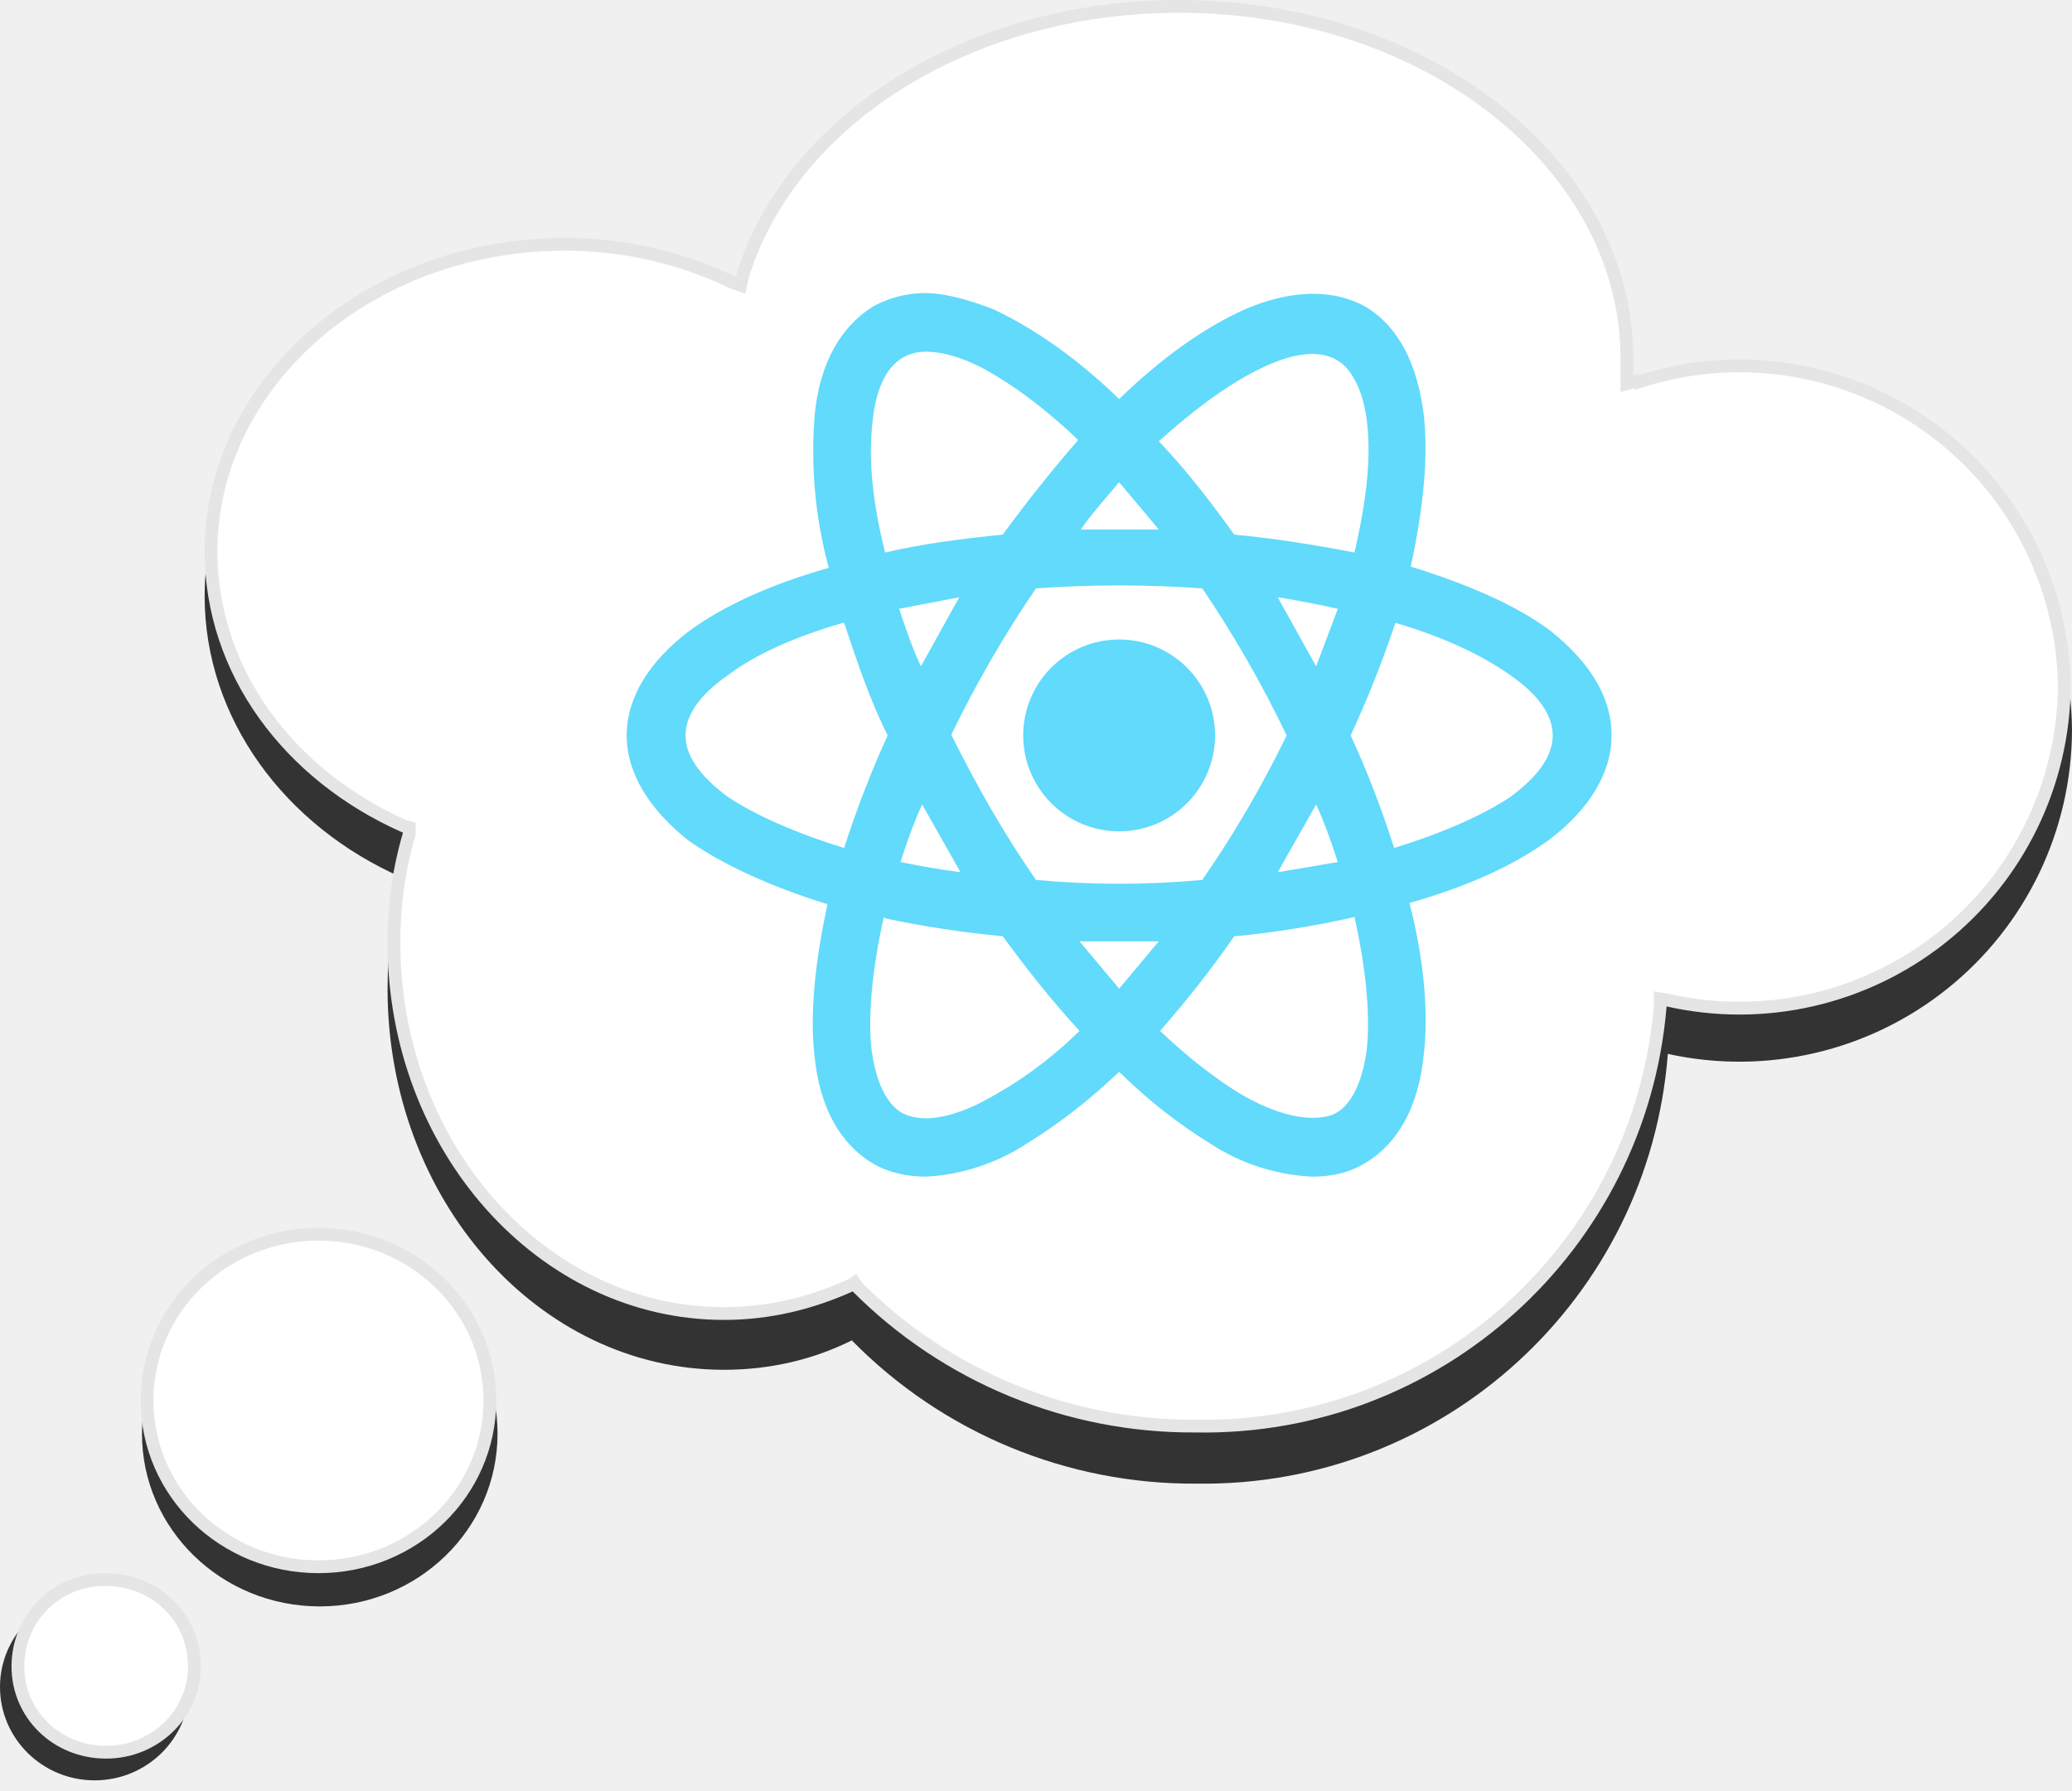
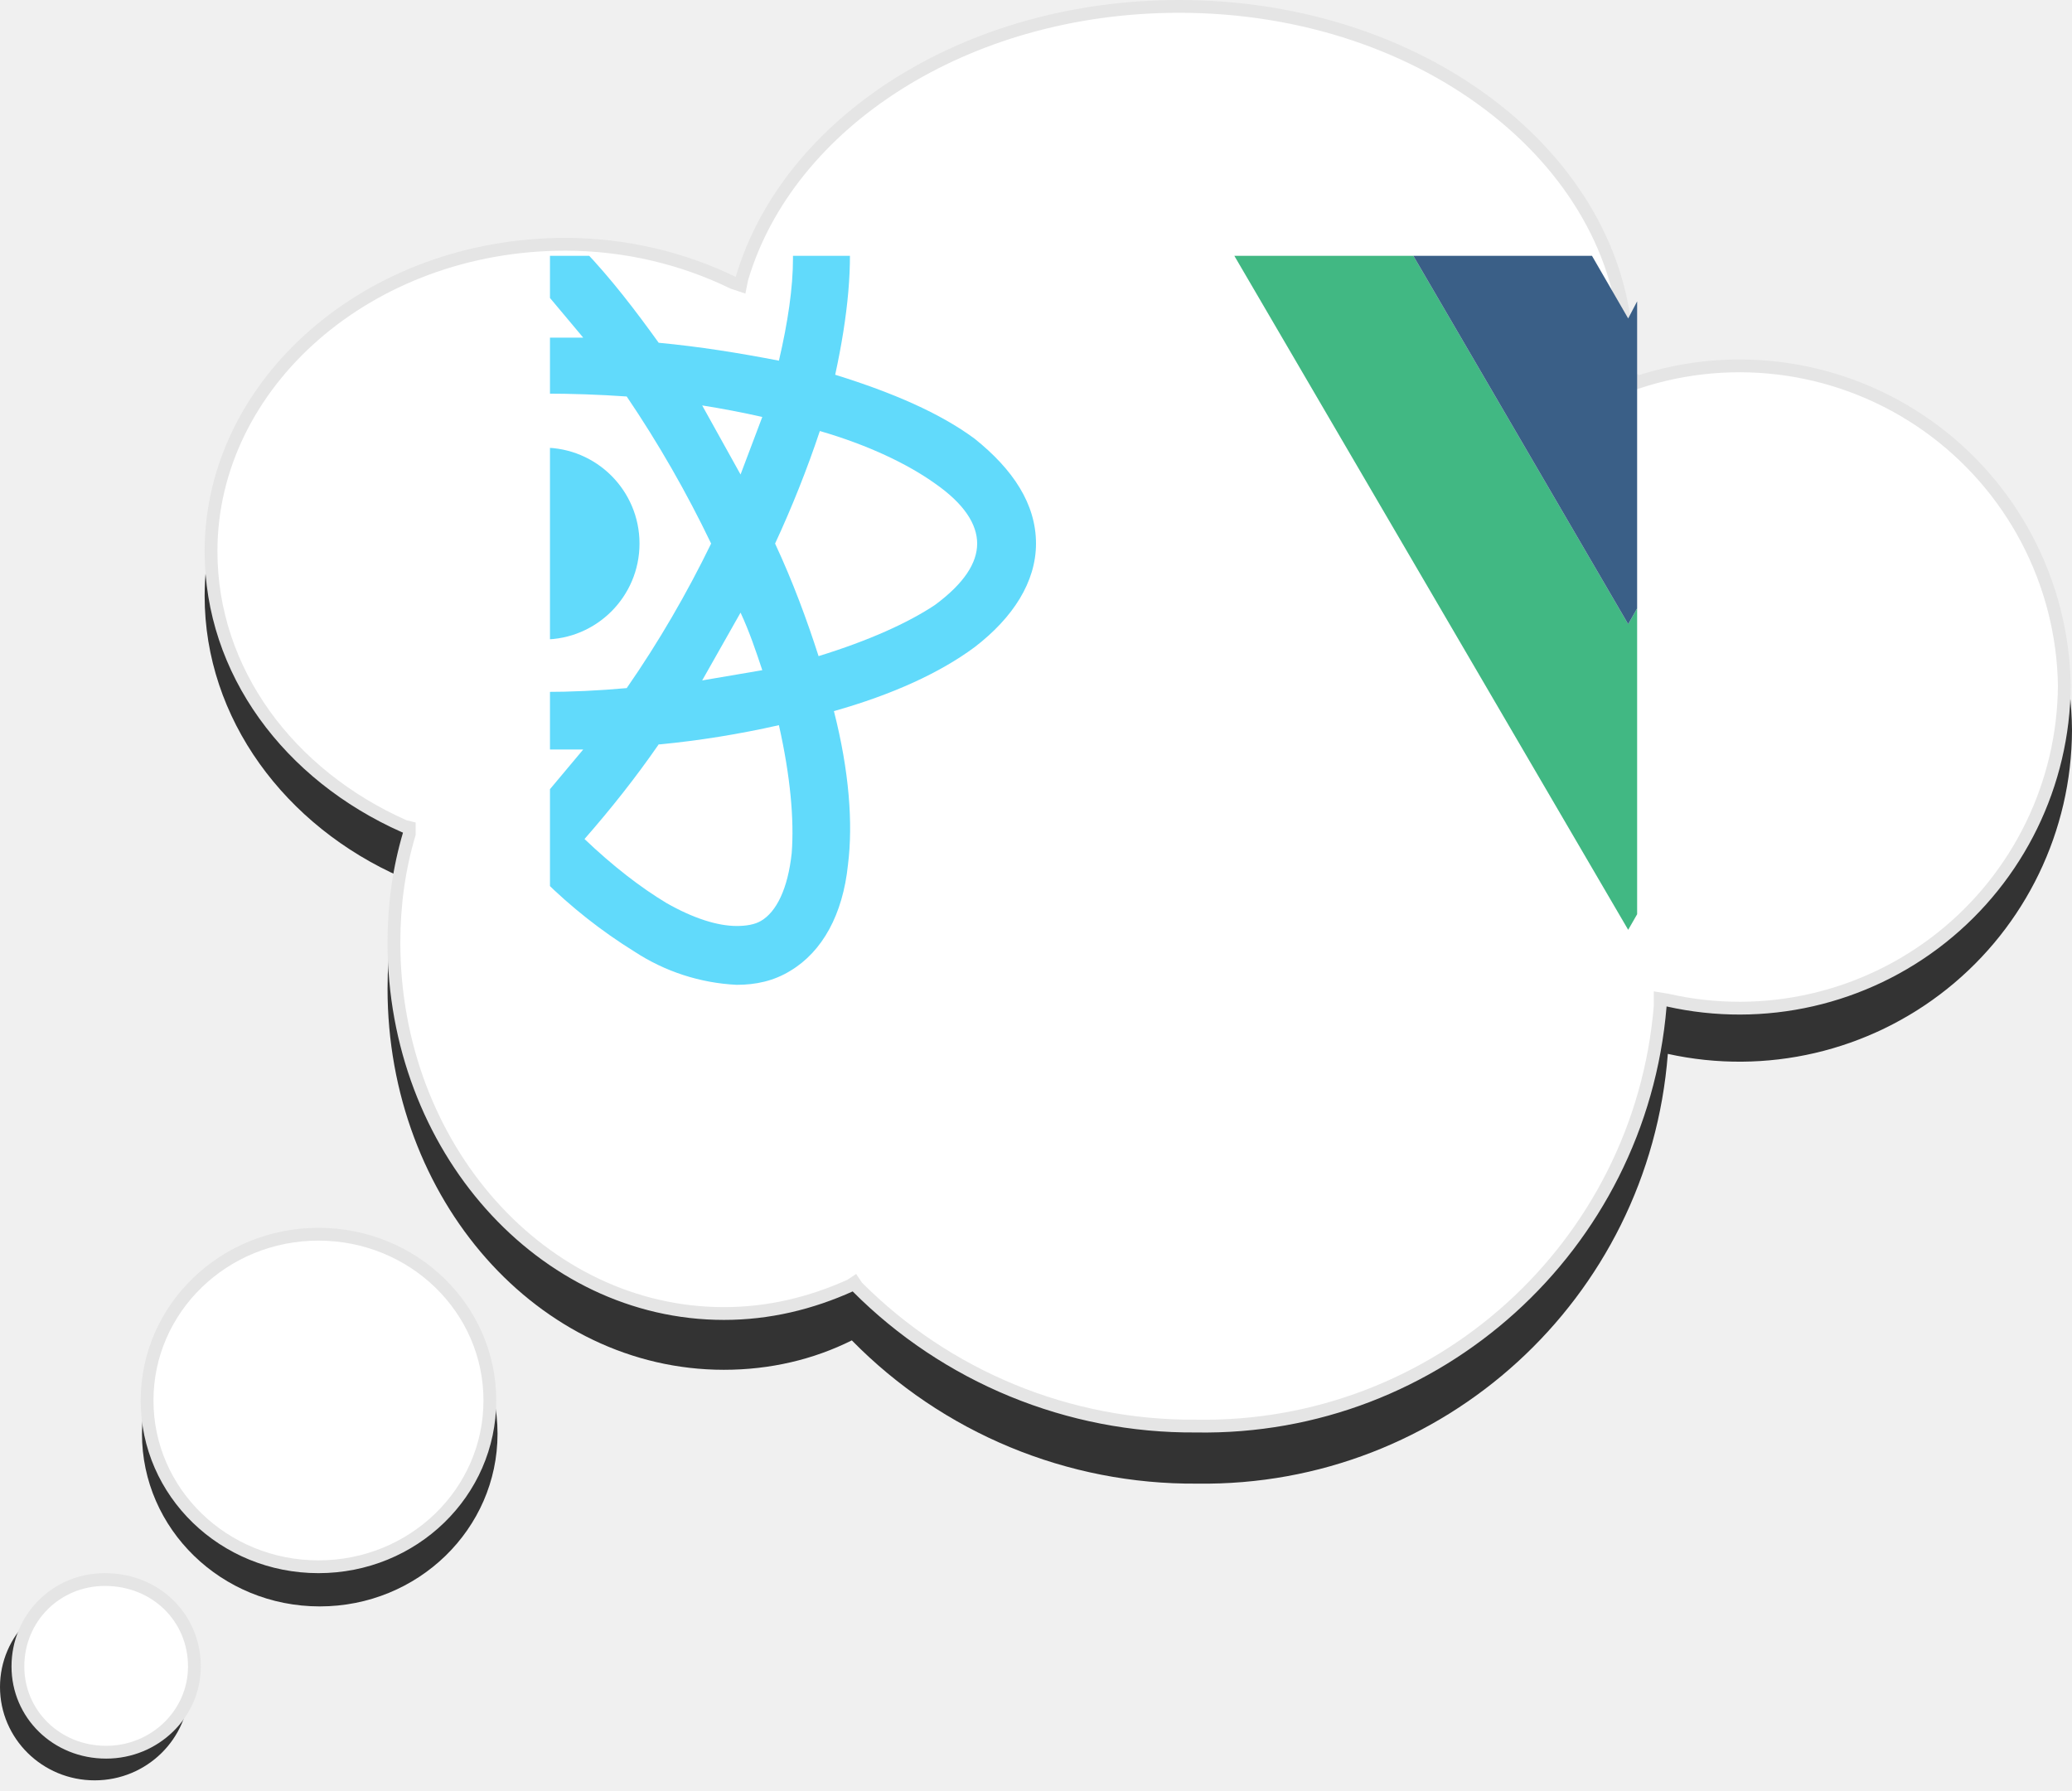
- <svg xmlns="http://www.w3.org/2000/svg" fill="none" viewBox="0 0 162 140">
+ <svg xmlns="http://www.w3.org/2000/svg" xmlns:xlink="http://www.w3.org/1999/xlink" fill="none" viewBox="0 0 162 140">
  <defs>
    <style>
-     /*$logonumbers: 8;
-     $cycletime: 6s;
-     $totalcycle: $cycletime * $logonumbers; */   
+        

    .slider {
    animation: switcher 48s steps(8) infinite; /* $totalcycle */
    }
    .fader {
    animation: fader 6s infinite; /* $cycletime */
    }

    @keyframes fader {
    0% {opacity: 0;}
    20% {opacity: 1;}
    80% {opacity: 1;}
    100% {opacity: 0;}
    }
    @keyframes switcher {
-     0% {transform: translateX(0px);}
-     100% {transform: translateX(-680px);}
+     0% {transform: translateX(85px);}
+     100% {transform: translateX(-595px);}
    }
    </style>
    <symbol id="logoline" viewBox="0 0 765 85">
      <rect width="765" height="85" fill="#fff" fill-opacity="0" />
      <path fill="#37B1D9" d="M698.7 61.3c-2.4 0-4.5-1.9-4.5-4.3 0-2.3 1.9-4.3 4.5-4.3 2.5 0 4.5 2 4.5 4.3 0 2.4-2.2 4.3-4.5 4.3zM754 37.8a13 13 0 00-5.4-8.4l-1-.9-1 1.1c-1.7 2-2.3 5.4-2.1 8 .2 2 .9 3.9 2 5.4l-2.9 1.3c-1.9.6-3.8.9-5.8.9h-55.6l-.2 1.3c-.4 4 .2 8.4 2 12.3l.8 1.5v.2C690.1 69 699.3 73 709.4 73c19.3 0 35.2-8.4 42.7-26.5 5 .2 9.9-1.1 12.3-5.9l.6-1-1-.7a13 13 0 00-10-1zm-27.7-3.4H718v8.4h8.4v-8.4zm0-10.6H718v8.4h8.4v-8.4zm0-10.8H718v8.4h8.4V13zm10.3 21.4h-8.4v8.4h8.4v-8.4zm-31.2 0h-8.3v8.4h8.3v-8.4zm10.5 0h-8.3v8.4h8.3v-8.4zm-20.8 0H687v8.4h8.3v-8.4zM716 23.8h-8.3v8.4h8.3v-8.4zm-10.5 0h-8.3v8.4h8.3v-8.4z" />
      <path fill="#3E863D" d="M607 25h62.5v36H607V25z" />
      <path fill="#9CC696" d="M669.4 61.2l-10.4-18L669.4 25 638.2 7 607 25l10.4 18.1L607 61.2l31.2 18 31.2-18z" />
      <path fill="#75BF58" fill-rule="evenodd" d="M669.4 61.2l-10.4-18L669.4 25 638.2 7 607 25l10.4 18.1L607 61.2l31.2 18 31.2-18z" clip-rule="evenodd" />
      <path fill="#50914F" d="M617.3 43l.1.1L607 61.2l31.2 18 31.2-18-10.4-18V43v.1l-20.8 36.2L617.4 43V43z" />
      <ellipse cx="552.7" cy="42" fill="#fff" rx="27.5" ry="30" />
      <path fill="#7A3DD7" d="M573.3 11h-41c-5.7 0-10.3 4.6-10.3 10.3v41c0 5.7 4.6 10.3 10.3 10.3h41c5.7 0 10.3-4.6 10.3-10.3v-41c0-5.7-4.6-10.3-10.3-10.3zm-5.6 43.3a8 8 0 01-2.4 3.1c-1 .9-2.4 1.6-4 2.1-1.8.5-3.8.8-6 .8h-16.6v-36h17.5c3.2 0 5.8.8 7.7 2.3 2 1.5 3 3.7 3 6.7a8 8 0 01-1.4 4.6 8.5 8.5 0 01-3.8 3v.1c2.2.5 4 1.5 5 3.1 1.1 1.6 1.7 3.7 1.7 6.2 0 1.3-.2 2.7-.8 3.9h.1zm-7.1-8.9c-1-1-2.5-1.4-4.5-1.4h-11v11.2h11c2 0 3.5-.5 4.5-1.5s1.6-2.4 1.6-4.2c0-1.8-.5-3.2-1.6-4.1zm-1.6-7.2c1-1 1.6-2.1 1.6-3.7 0-1.9-.5-3.1-1.4-3.9a6.1 6.1 0 00-4-1H545v9.8h10.3c1.5 0 2.8-.4 3.7-1.2z" />
      <path fill="#E34F26" d="M438 10h60l-5.5 61.2-24.6 7-24.4-7L438 10z" />
      <path fill="#EC613B" d="M468 72V15h25l-4.5 51.2L468 72z" />
      <path fill="#fff" d="M457.2 29.4l.7 7.8h27.4l-2.1 23.1-15.4 4.1-15.5-4-1-12h7.5l.6 6 8.4 2.4 8.3-2.3 1-9.8H451L449 22h37.6l-.6 7.5h-28.8z" />
      <path fill="#EBEBEB" d="M468 29.4h-10.8l.7 7.8H468v7.5h-17L449 22h19v7.4zM468 56.7v7.7h-.2l-15.5-4-1-12h7.5l.6 6 8.4 2.4h.2z" />
      <path fill="#264DE4" d="M413 10l-5.5 61.2-24.6 6.8-24.4-6.8L353 10h60z" />
      <path fill="#2965F1" d="M402.8 67.3l4.7-52.3H383v57.8l19.8-5.5z" />
      <path fill="#EBEBEB" d="M365.5 37.7l.7 7.5H383v-7.5h-17.5zM383 22.5h-18.8l.6 7.5H383v-7.5zM383 65v-7.8l-8.4-2.3-.5-6h-7.6l1 11.8L383 65z" />
      <path fill="#fff" d="M392.2 45.2l-.9 9.7-8.3 2.3V65l15.3-4.3.2-1.2 1.7-19.8.2-2 1.4-15.2H383V30h10.5l-.7 7.7H383v7.5h9.2z" />
      <rect width="50" height="48" x="278.4" y="26" fill="#000" />
      <path fill="#F7DF1E" d="M265 10h64.9v64.9H265V10zm59.6 49.4c-.5-3-2.4-5.4-8.2-7.8-2-.9-4.2-1.5-4.8-3-.3-1-.3-1.4-.1-2 .4-1.7 2.4-2.2 4-1.7 1.1.3 2 1.1 2.7 2.4l4.7-3c-.7-1.2-1-1.7-1.5-2.2-1.7-1.9-4-2.8-7.7-2.7l-2 .2a8.7 8.7 0 00-4.5 2.7 8.5 8.5 0 001.5 12.1c3.7 2.8 9 3.4 9.8 6 .6 3.1-2.4 4.1-5.3 3.8-2.2-.5-3.4-1.6-4.8-3.6l-5 2.8c.6 1.3 1.3 1.9 2.3 3 4.7 4.7 16.4 4.5 18.5-2.7.1-.3.7-2 .2-4.5l.2.2zm-24.3-19.6h-6.1v15.7c0 3.3.1 6.4-.4 7.3-.9 1.9-3.2 1.7-4.2 1.3-1.1-.5-1.6-1.2-2.3-2.3l-.3-.5-5 3c.9 1.7 2 3.2 3.6 4.1 2.3 1.4 5.4 1.9 8.7 1.1 2.1-.6 4-1.8 4.9-3.8 1.4-2.5 1-5.6 1-9V39.8z" />
      <path fill="url(#paint0_linear)" d="M213.1 10c-17 0-15.8 7.4-15.8 7.4V25h16.1v2.3h-22.6S180 26 180 43s9.5 16.5 9.5 16.5h5.6v-7.9s-.3-9.5 9.3-9.5h16s9 .2 9-8.7V19S231 10 213.2 10zm-8.9 5.1a3 3 0 013 3 3 3 0 01-3 2.8 3 3 0 01-2.9-2.9 3 3 0 013-2.9z" />
      <path fill="url(#paint1_linear)" d="M213.6 76.4c17 0 16-7.3 16-7.3l-.1-7.6h-16.2v-2.3H236s10.9 1.2 10.9-15.9-9.5-16.5-9.5-16.5h-5.6v8s.3 9.4-9.4 9.4h-16s-9-.1-9 8.7v14.7s-1.4 8.8 16.3 8.8zm9-5a3 3 0 01-3-3 3 3 0 013-2.9 3 3 0 012.9 3 3 3 0 01-3 2.8z" />
      <path fill="#41B883" d="M127.3 72.7L93 14h14l20.3 34.8L147 14h14l-33.7 58.7z" />
      <path fill="#3A5F87" d="M127.3 48.8L107 14h14l6.3 10.9L133 14h14l-19.7 34.8z" />
      <path fill="#61DAFB" fill-rule="evenodd" d="M42.5 50a7.5 7.5 0 100-15 7.5 7.5 0 000 15z" clip-rule="evenodd" />
      <path fill="#61DAFB" fill-rule="evenodd" d="M42.5 68.8c-2.2 2.1-4.6 4-7.2 5.6a16 16 0 01-7.9 2.6c-1.4 0-2.9-.3-4.1-1-2.7-1.6-4.2-4.5-4.6-8.3-.4-3.3 0-7.4 1-12-4.5-1.4-8.2-3.1-10.9-5-3-2.4-4.8-5.2-4.8-8.2 0-3 1.8-5.8 4.8-8.1 2.7-2 6.4-3.7 11-5a34.8 34.8 0 01-1.1-12c.4-4 2-6.8 4.5-8.4a8.4 8.4 0 015.3-1c1.3.2 2.7.6 4.2 1.2 3 1.4 6.4 3.7 9.8 7 3.4-3.3 6.7-5.6 9.8-7 3.5-1.5 6.8-1.7 9.5-.2 2.6 1.6 4 4.5 4.5 8.3.4 3.3 0 7.4-1 12 4.5 1.4 8.2 3 10.9 5 3 2.4 4.8 5.1 4.8 8.2 0 3-1.8 5.8-4.8 8.1-2.7 2-6.4 3.7-11 5 1.2 4.7 1.5 8.8 1.1 12-.4 3.9-2 6.8-4.5 8.3-1.3.8-2.7 1.1-4.2 1.1a16 16 0 01-8-2.6 40.3 40.3 0 01-7.1-5.6zM24.2 28.2c-1-4-1.3-7.3-1-10 .2-2.5 1.1-5.7 4.2-5.7 1.5 0 3.4.6 5.5 1.9 2 1.2 4.2 2.9 6.4 5-2 2.3-4 4.8-5.9 7.4-3 .3-6.2.7-9.2 1.4zm21.4-8.7c3-2.7 5.8-4.7 8.2-5.8 2.3-1.1 5.5-1.9 7 .8.8 1.3 1.2 3.2 1.2 5.7 0 2.3-.4 5-1.1 8-3.1-.6-6.2-1.1-9.4-1.4-1.8-2.5-3.7-5-5.9-7.3zm-16.2 23c2 4 4.1 7.7 6.6 11.3 4.4.4 8.6.4 13 0 2.5-3.6 4.7-7.4 6.6-11.3A90 90 0 0049 31c-4.3-.3-8.7-.3-13 0a89.5 89.5 0 00-6.6 11.4zm-4 9.9c.5-1.5 1-3 1.7-4.5l3 5.3a71 71 0 01-4.7-.8zm-1.2 4.4a79 79 0 009.2 1.4c1.9 2.6 3.8 5 6 7.4a31.6 31.6 0 01-8.1 5.8c-2.6 1.2-4.5 1.3-5.8.6-1.2-.7-2.1-2.5-2.4-5.3-.2-2.6.1-6 1-10zm18.3 5.5l-3.1-3.7h6.2l-3.1 3.7zM21 33.7c1 3 2 6 3.4 8.8a80 80 0 00-3.4 8.8c-3.9-1.2-7-2.6-9.1-4-2.3-1.7-3.3-3.3-3.3-4.8s1-3.1 3.3-4.7c2.1-1.6 5.2-3 9-4.1zm30.5 24.5c-1.8 2.6-3.7 5-5.8 7.4 2.2 2.1 4.4 3.8 6.4 5 2.1 1.2 4 1.8 5.5 1.8.7 0 1.4-.1 1.9-.4 1.2-.7 2.1-2.5 2.4-5.3.2-2.6-.1-6-1-10-3.1.7-6.2 1.2-9.3 1.5zm3.4-5l4.7-.8c-.5-1.5-1-3-1.7-4.5l-3 5.3zm4.7-20.6a73 73 0 00-4.7-.9l3 5.4 1.7-4.5zm1 9.9c1.4 3 2.5 6 3.4 8.8 3.9-1.2 7-2.6 9.1-4 2.3-1.7 3.3-3.3 3.3-4.8s-1-3.1-3.3-4.7c-2.1-1.5-5.2-3-9-4.1-1 3-2.2 6-3.5 8.8zm-15-16.1l-3.1-3.7c-1 1.2-2.1 2.4-3 3.7h6zM30 31.7l-4.7.9c.5 1.5 1 3 1.7 4.5l3-5.4z" clip-rule="evenodd" />
    </symbol>
    <linearGradient id="paint0_linear" x1="186.4" x2="219.5" y1="16" y2="48.7" gradientUnits="userSpaceOnUse">
      <stop stop-color="#387EB8" />
      <stop offset="1" stop-color="#366994" />
    </linearGradient>
    <linearGradient id="paint1_linear" x1="206.7" x2="242.3" y1="37" y2="70.6" gradientUnits="userSpaceOnUse">
      <stop stop-color="#FFE052" />
      <stop offset="1" stop-color="#FFC331" />
    </linearGradient>
    <clipPath id="clipper">
      <rect x="43" y="20" width="85" height="85" fill="#000" />
    </clipPath>
    <symbol id="thinker">
      <ellipse fill="#333" rx="13.9" ry="13.5" transform="matrix(-1 0 0 1 25 112.1)" />
      <path fill="#fff" stroke="#E5E5E5" d="M11.5 109.5c0 7.2 6 13 13.4 13s13.4-5.8 13.4-13-6-13-13.4-13-13.4 5.8-13.4 13z" />
      <ellipse fill="#333" rx="7.4" ry="7.3" transform="matrix(-1 0 0 1 7.4 131.9)" />
      <path fill="#fff" stroke="#E5E5E5" d="M1.4 130.3c0 3.7 3 6.7 6.9 6.7 3.8 0 6.9-3 6.9-6.7 0-3.8-3-6.8-7-6.8-3.8 0-6.8 3-6.8 6.8z" />
      <path fill="#333" d="M127.7 32.6v-1.4C127.8 15.6 111.8 3 92.3 3c-16.9 0-31 9.3-34.7 21.8-4-1.9-8.5-3-13.3-3C28.6 21.8 16 33 16 46.6c0 9.6 6.3 18 15.4 22-.7 2.8-1.1 5.7-1.1 8.7 0 16.5 11.8 29.8 26.3 29.8 3.6 0 7-.8 10-2.3A37.4 37.4 0 0093.6 116a36.4 36.4 0 0036.8-33.6A26 26 0 00162 57.1a26 26 0 00-34.3-24.5z" />
      <path fill="#fff" stroke="#E5E5E5" d="M127.9 29.8l-.7.2v-.7V28c0-15-15.5-27.5-35-27.5C75.5.5 61.6 9.6 58 21.8l-.1.5-.6-.2c-3.9-1.9-8.4-3-13.1-3-15.4 0-27.7 10.9-27.7 24 0 9.4 6.1 17.5 15.1 21.5l.4.1v.5c-.8 2.7-1.2 5.5-1.2 8.5 0 16 11.6 29 25.8 29 3.5 0 6.8-.8 9.9-2.2l.3-.2.2.3a37 37 0 0026.5 10.9 35.8 35.8 0 0036.3-32.8v-.6l.6.1a25.4 25.4 0 0031-24.6A25.4 25.4 0 00128 29.9z" />
      <g class="fader" clip-path="url(#clipper)">
-         <use class="slider" height="85" width="765" x="45" y="15" href="#logoline" />
+         <use class="slider" height="85" width="765" xlink:href="#logoline" />
      </g>
    </symbol>
  </defs>
-   <use href="#thinker" />
+   <use transform="matrix(1, 0, 0, 1, 0, 0)" xlink:href="#thinker" />
</svg>
